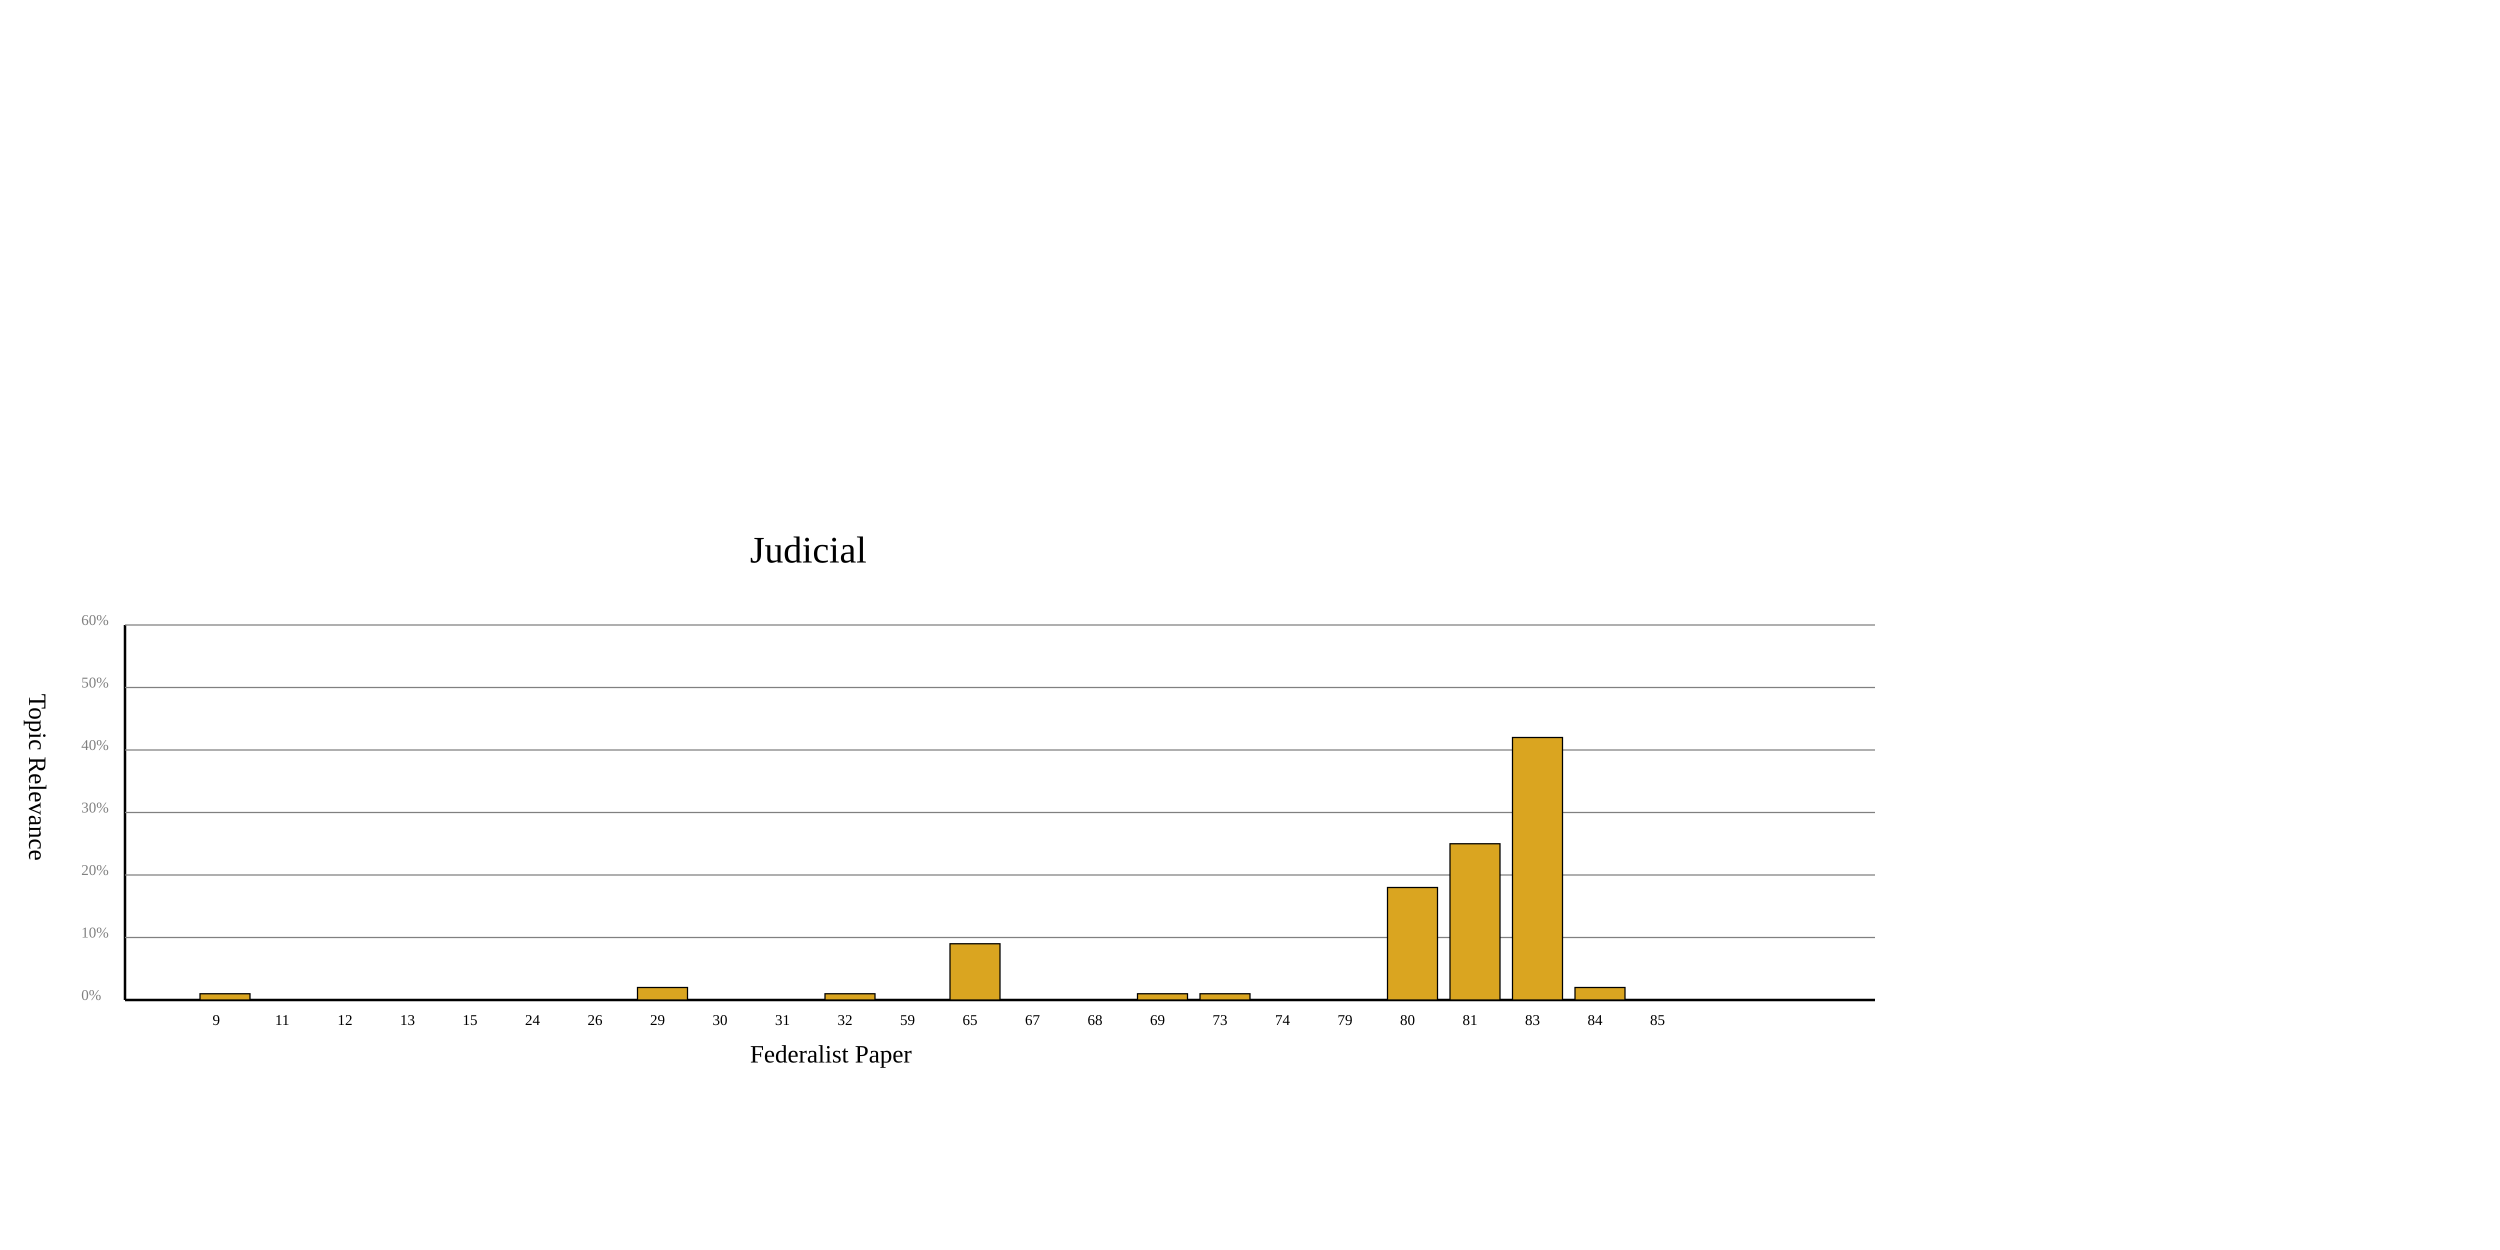
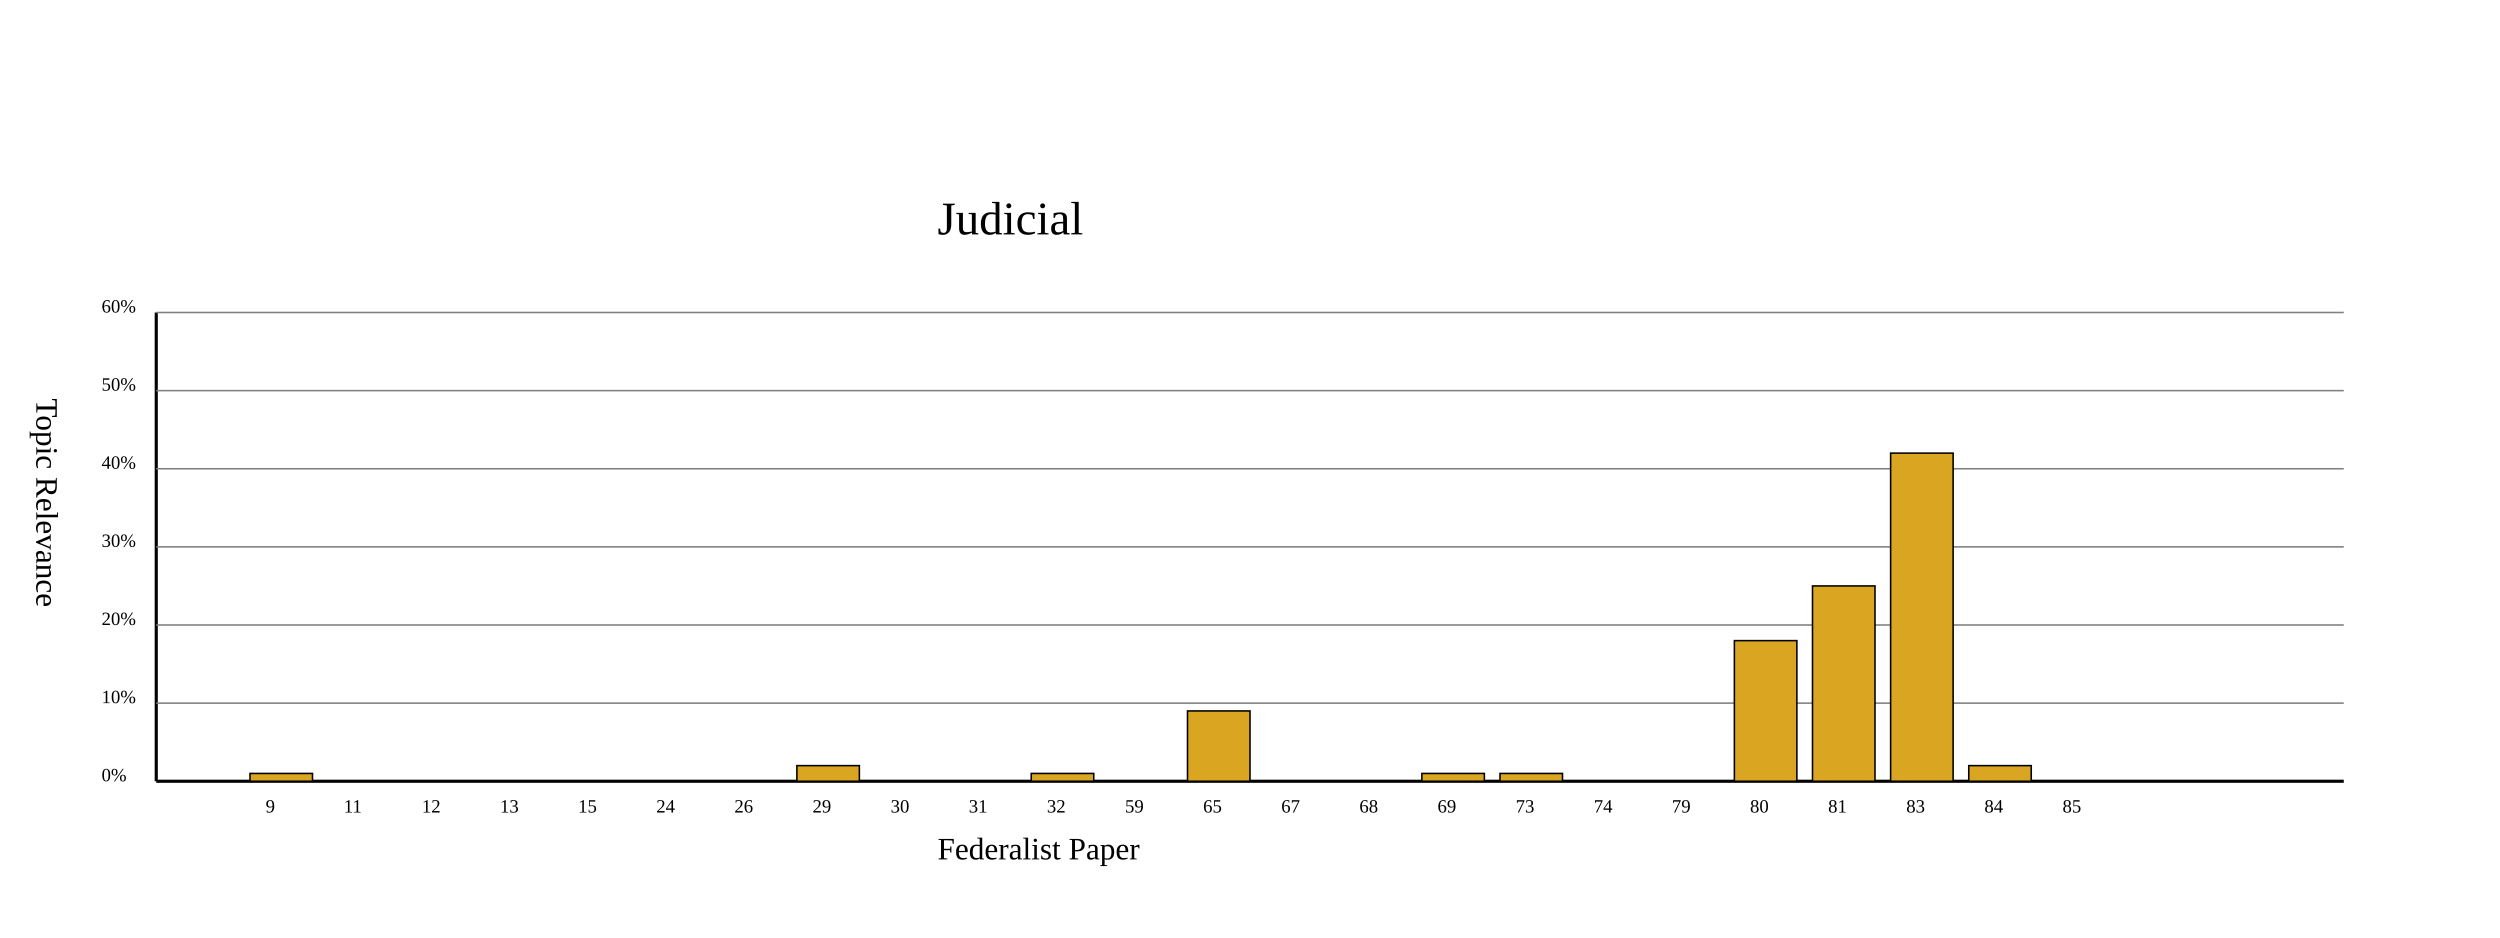
- <svg xmlns="http://www.w3.org/2000/svg" height="1000" width="2000">
+ <svg xmlns="http://www.w3.org/2000/svg" height="auto" width="100%" viewBox="0 300 1600 600">
  <line x1="100" y1="800" x2="1500" y2="800" stroke="black" stroke-width="2" />
  <line x1="100" y1="800" x2="100" y2="500" stroke="black" stroke-width="2" />
  <line x1="100" y1="750" x2="1500" y2="750" stroke="gray" stroke-width="1" />
  <line x1="100" y1="700" x2="1500" y2="700" stroke="gray" stroke-width="1" />
  <line x1="100" y1="650" x2="1500" y2="650" stroke="gray" stroke-width="1" />
  <line x1="100" y1="600" x2="1500" y2="600" stroke="gray" stroke-width="1" />
  <line x1="100" y1="550" x2="1500" y2="550" stroke="gray" stroke-width="1" />
  <line x1="100" y1="500" x2="1500" y2="500" stroke="gray" stroke-width="1" />
-   <text x="65" y="800" fill="gray">0%</text>
-   <text x="65" y="750" fill="gray">10%</text>
-   <text x="65" y="700" fill="gray">20%</text>
-   <text x="65" y="650" fill="gray">30%</text>
-   <text x="65" y="600" fill="gray">40%</text>
-   <text x="65" y="550" fill="gray">50%</text>
-   <text x="65" y="500" fill="gray">60%</text>
+   <text x="65" y="800" fill="black">0%</text>
+   <text x="65" y="750" fill="black">10%</text>
+   <text x="65" y="700" fill="black">20%</text>
+   <text x="65" y="650" fill="black">30%</text>
+   <text x="65" y="600" fill="black">40%</text>
+   <text x="65" y="550" fill="black">50%</text>
+   <text x="65" y="500" fill="black">60%</text>
  <text x="600" y="450" fill="black" font-size="30">Judicial</text>
  <text x="600" y="850" fill="black" font-size="20">Federalist Paper</text>
  <text x="30" y="555" fill="black" writing-mode="tb" font-size="20">Topic Relevance</text>
  <rect width="40" height="5" fill="goldenrod" stroke="black" stroke-width="1" x="160" y="795" />
  <text x="170" y="820" fill="black">9</text>
  <rect width="40" height="0" fill="goldenrod" stroke="black" stroke-width="1" x="210" y="800" />
  <text x="220" y="820" fill="black">11</text>
  <rect width="40" height="0" fill="goldenrod" stroke="black" stroke-width="1" x="260" y="800" />
  <text x="270" y="820" fill="black">12</text>
  <rect width="40" height="0" fill="goldenrod" stroke="black" stroke-width="1" x="310" y="800" />
  <text x="320" y="820" fill="black">13</text>
  <rect width="40" height="0" fill="goldenrod" stroke="black" stroke-width="1" x="360" y="800" />
  <text x="370" y="820" fill="black">15</text>
  <rect width="40" height="0" fill="goldenrod" stroke="black" stroke-width="1" x="410" y="800" />
  <text x="420" y="820" fill="black">24</text>
  <rect width="40" height="0" fill="goldenrod" stroke="black" stroke-width="1" x="460" y="800" />
  <text x="470" y="820" fill="black">26</text>
  <rect width="40" height="10" fill="goldenrod" stroke="black" stroke-width="1" x="510" y="790" />
  <text x="520" y="820" fill="black">29</text>
  <rect width="40" height="0" fill="goldenrod" stroke="black" stroke-width="1" x="560" y="800" />
  <text x="570" y="820" fill="black">30</text>
  <rect width="40" height="0" fill="goldenrod" stroke="black" stroke-width="1" x="610" y="800" />
  <text x="620" y="820" fill="black">31</text>
  <rect width="40" height="5" fill="goldenrod" stroke="black" stroke-width="1" x="660" y="795" />
  <text x="670" y="820" fill="black">32</text>
  <rect width="40" height="0" fill="goldenrod" stroke="black" stroke-width="1" x="710" y="800" />
  <text x="720" y="820" fill="black">59</text>
  <rect width="40" height="45" fill="goldenrod" stroke="black" stroke-width="1" x="760" y="755" />
  <text x="770" y="820" fill="black">65</text>
  <rect width="40" height="0" fill="goldenrod" stroke="black" stroke-width="1" x="810" y="800" />
  <text x="820" y="820" fill="black">67</text>
  <rect width="40" height="0" fill="goldenrod" stroke="black" stroke-width="1" x="860" y="800" />
  <text x="870" y="820" fill="black">68</text>
  <rect width="40" height="5" fill="goldenrod" stroke="black" stroke-width="1" x="910" y="795" />
  <text x="920" y="820" fill="black">69</text>
  <rect width="40" height="5" fill="goldenrod" stroke="black" stroke-width="1" x="960" y="795" />
  <text x="970" y="820" fill="black">73</text>
  <rect width="40" height="0" fill="goldenrod" stroke="black" stroke-width="1" x="1010" y="800" />
  <text x="1020" y="820" fill="black">74</text>
  <rect width="40" height="0" fill="goldenrod" stroke="black" stroke-width="1" x="1060" y="800" />
  <text x="1070" y="820" fill="black">79</text>
  <rect width="40" height="90" fill="goldenrod" stroke="black" stroke-width="1" x="1110" y="710" />
  <text x="1120" y="820" fill="black">80</text>
  <rect width="40" height="125" fill="goldenrod" stroke="black" stroke-width="1" x="1160" y="675" />
  <text x="1170" y="820" fill="black">81</text>
  <rect width="40" height="210" fill="goldenrod" stroke="black" stroke-width="1" x="1210" y="590" />
  <text x="1220" y="820" fill="black">83</text>
  <rect width="40" height="10" fill="goldenrod" stroke="black" stroke-width="1" x="1260" y="790" />
  <text x="1270" y="820" fill="black">84</text>
  <rect width="40" height="0" fill="goldenrod" stroke="black" stroke-width="1" x="1310" y="800" />
  <text x="1320" y="820" fill="black">85</text>
</svg>
